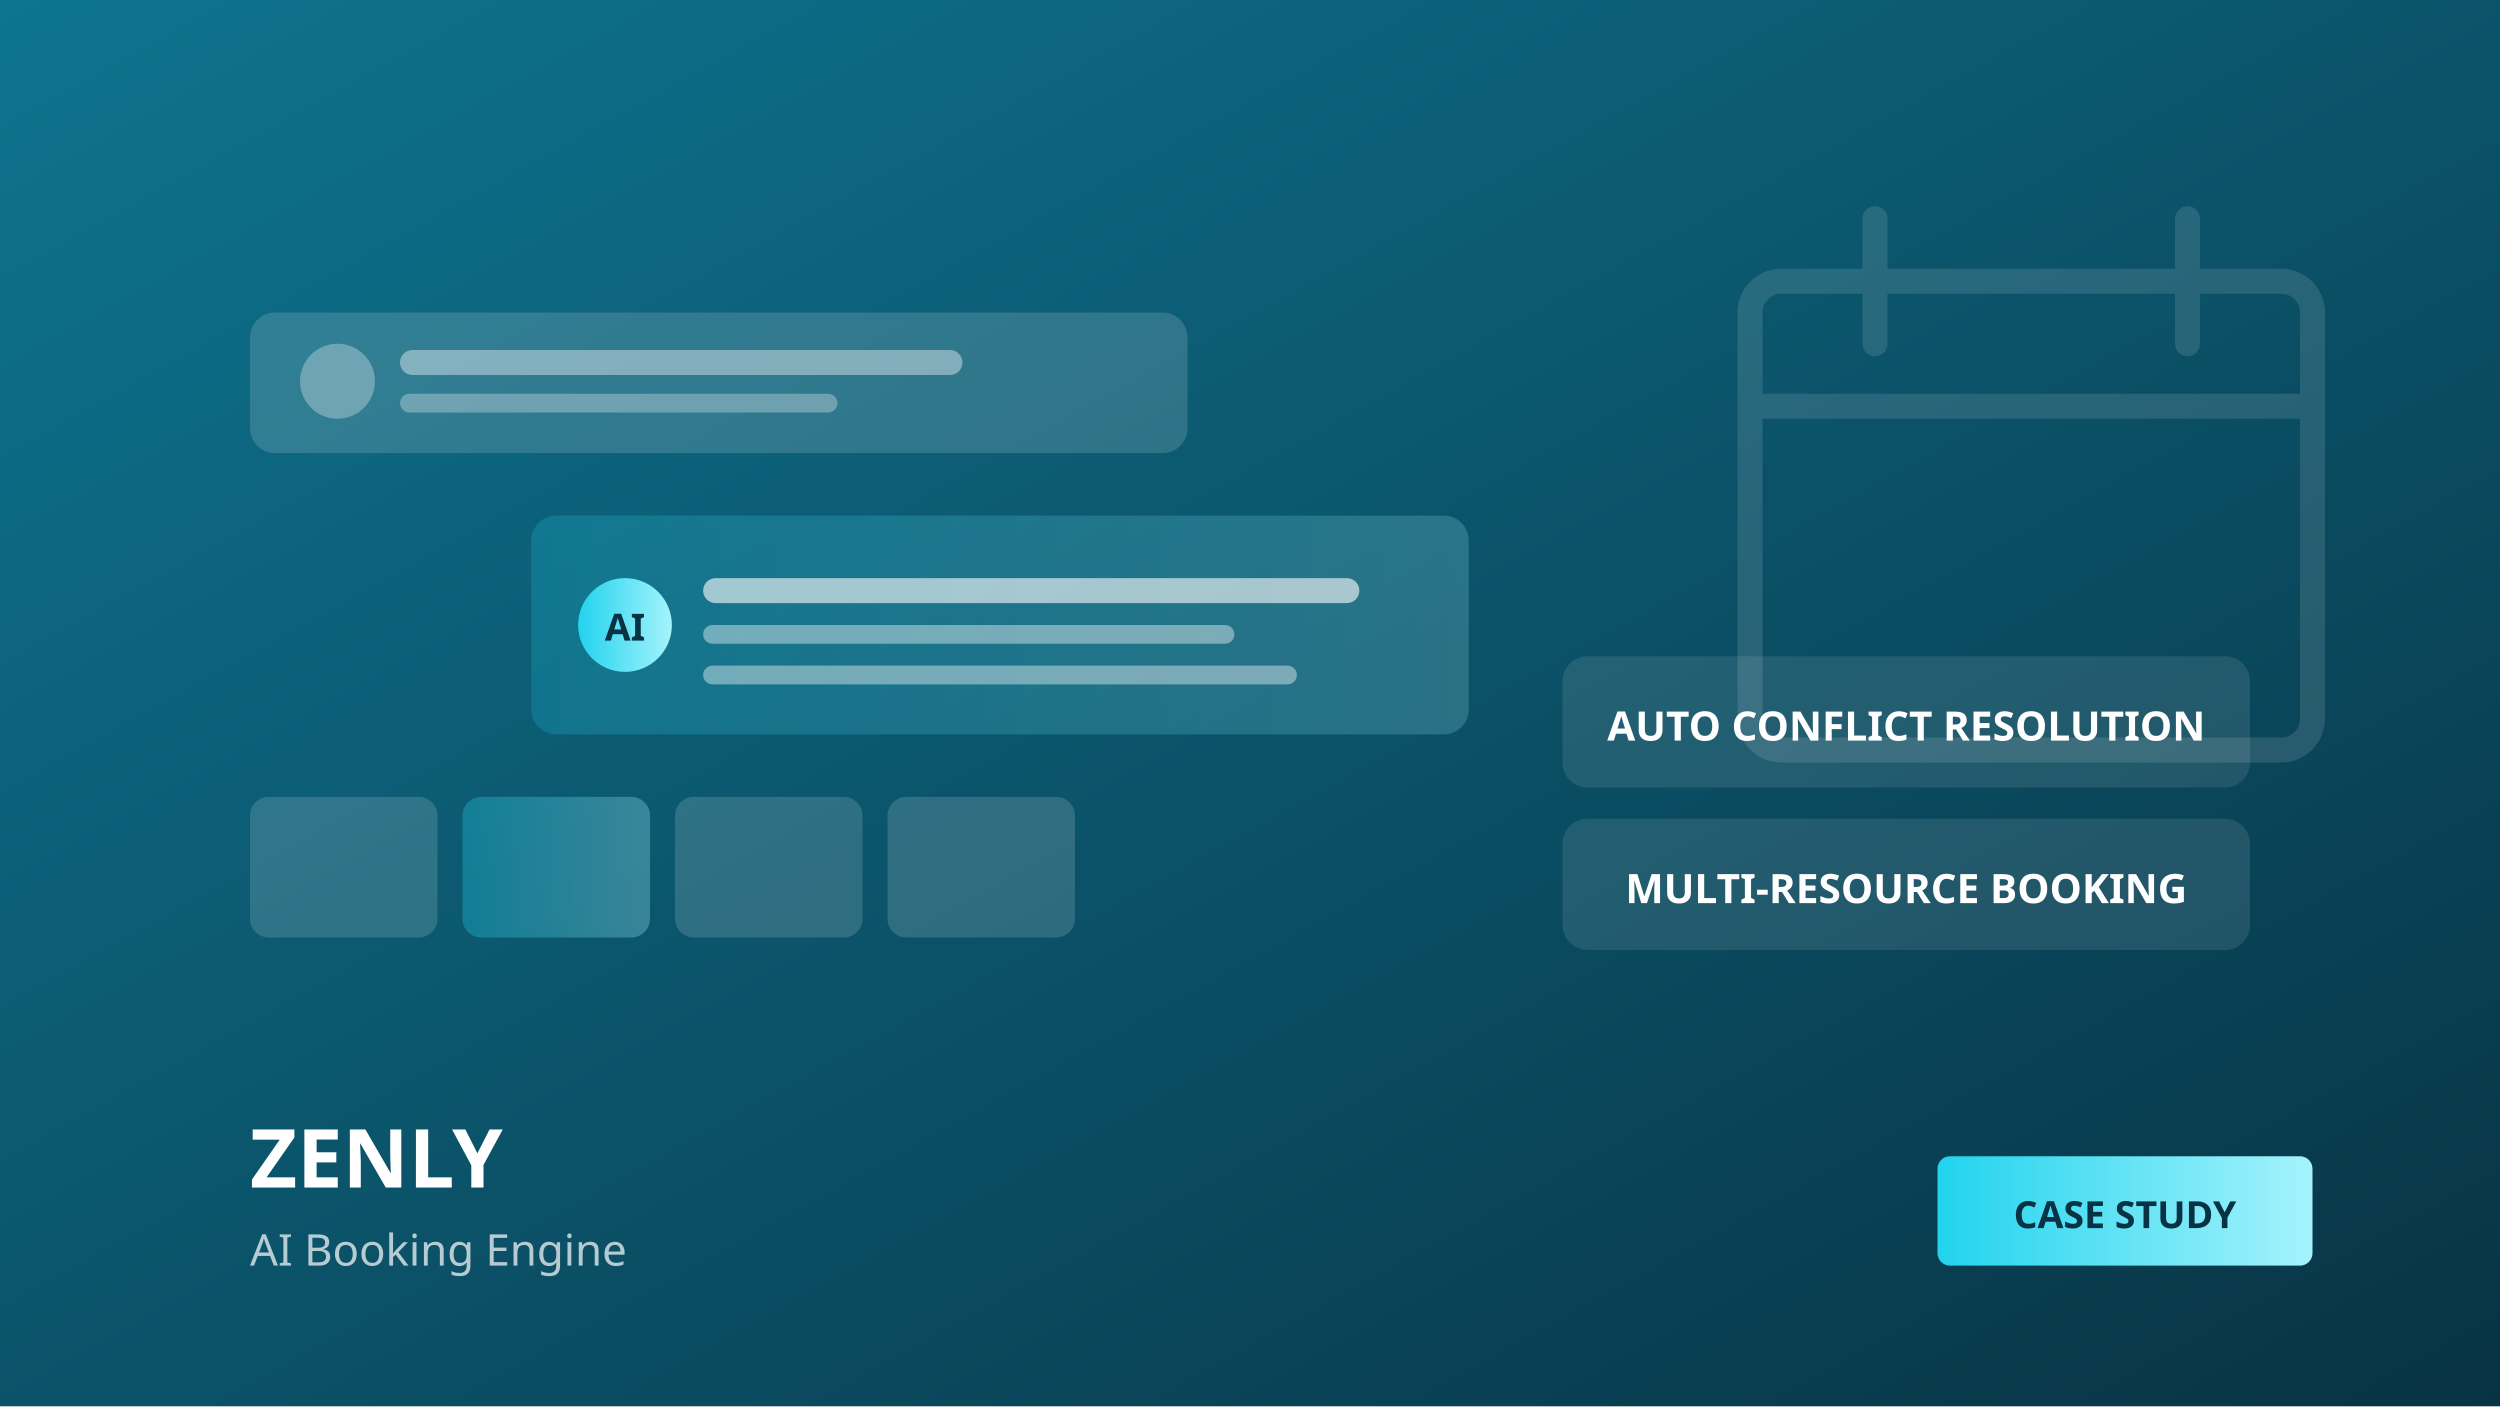
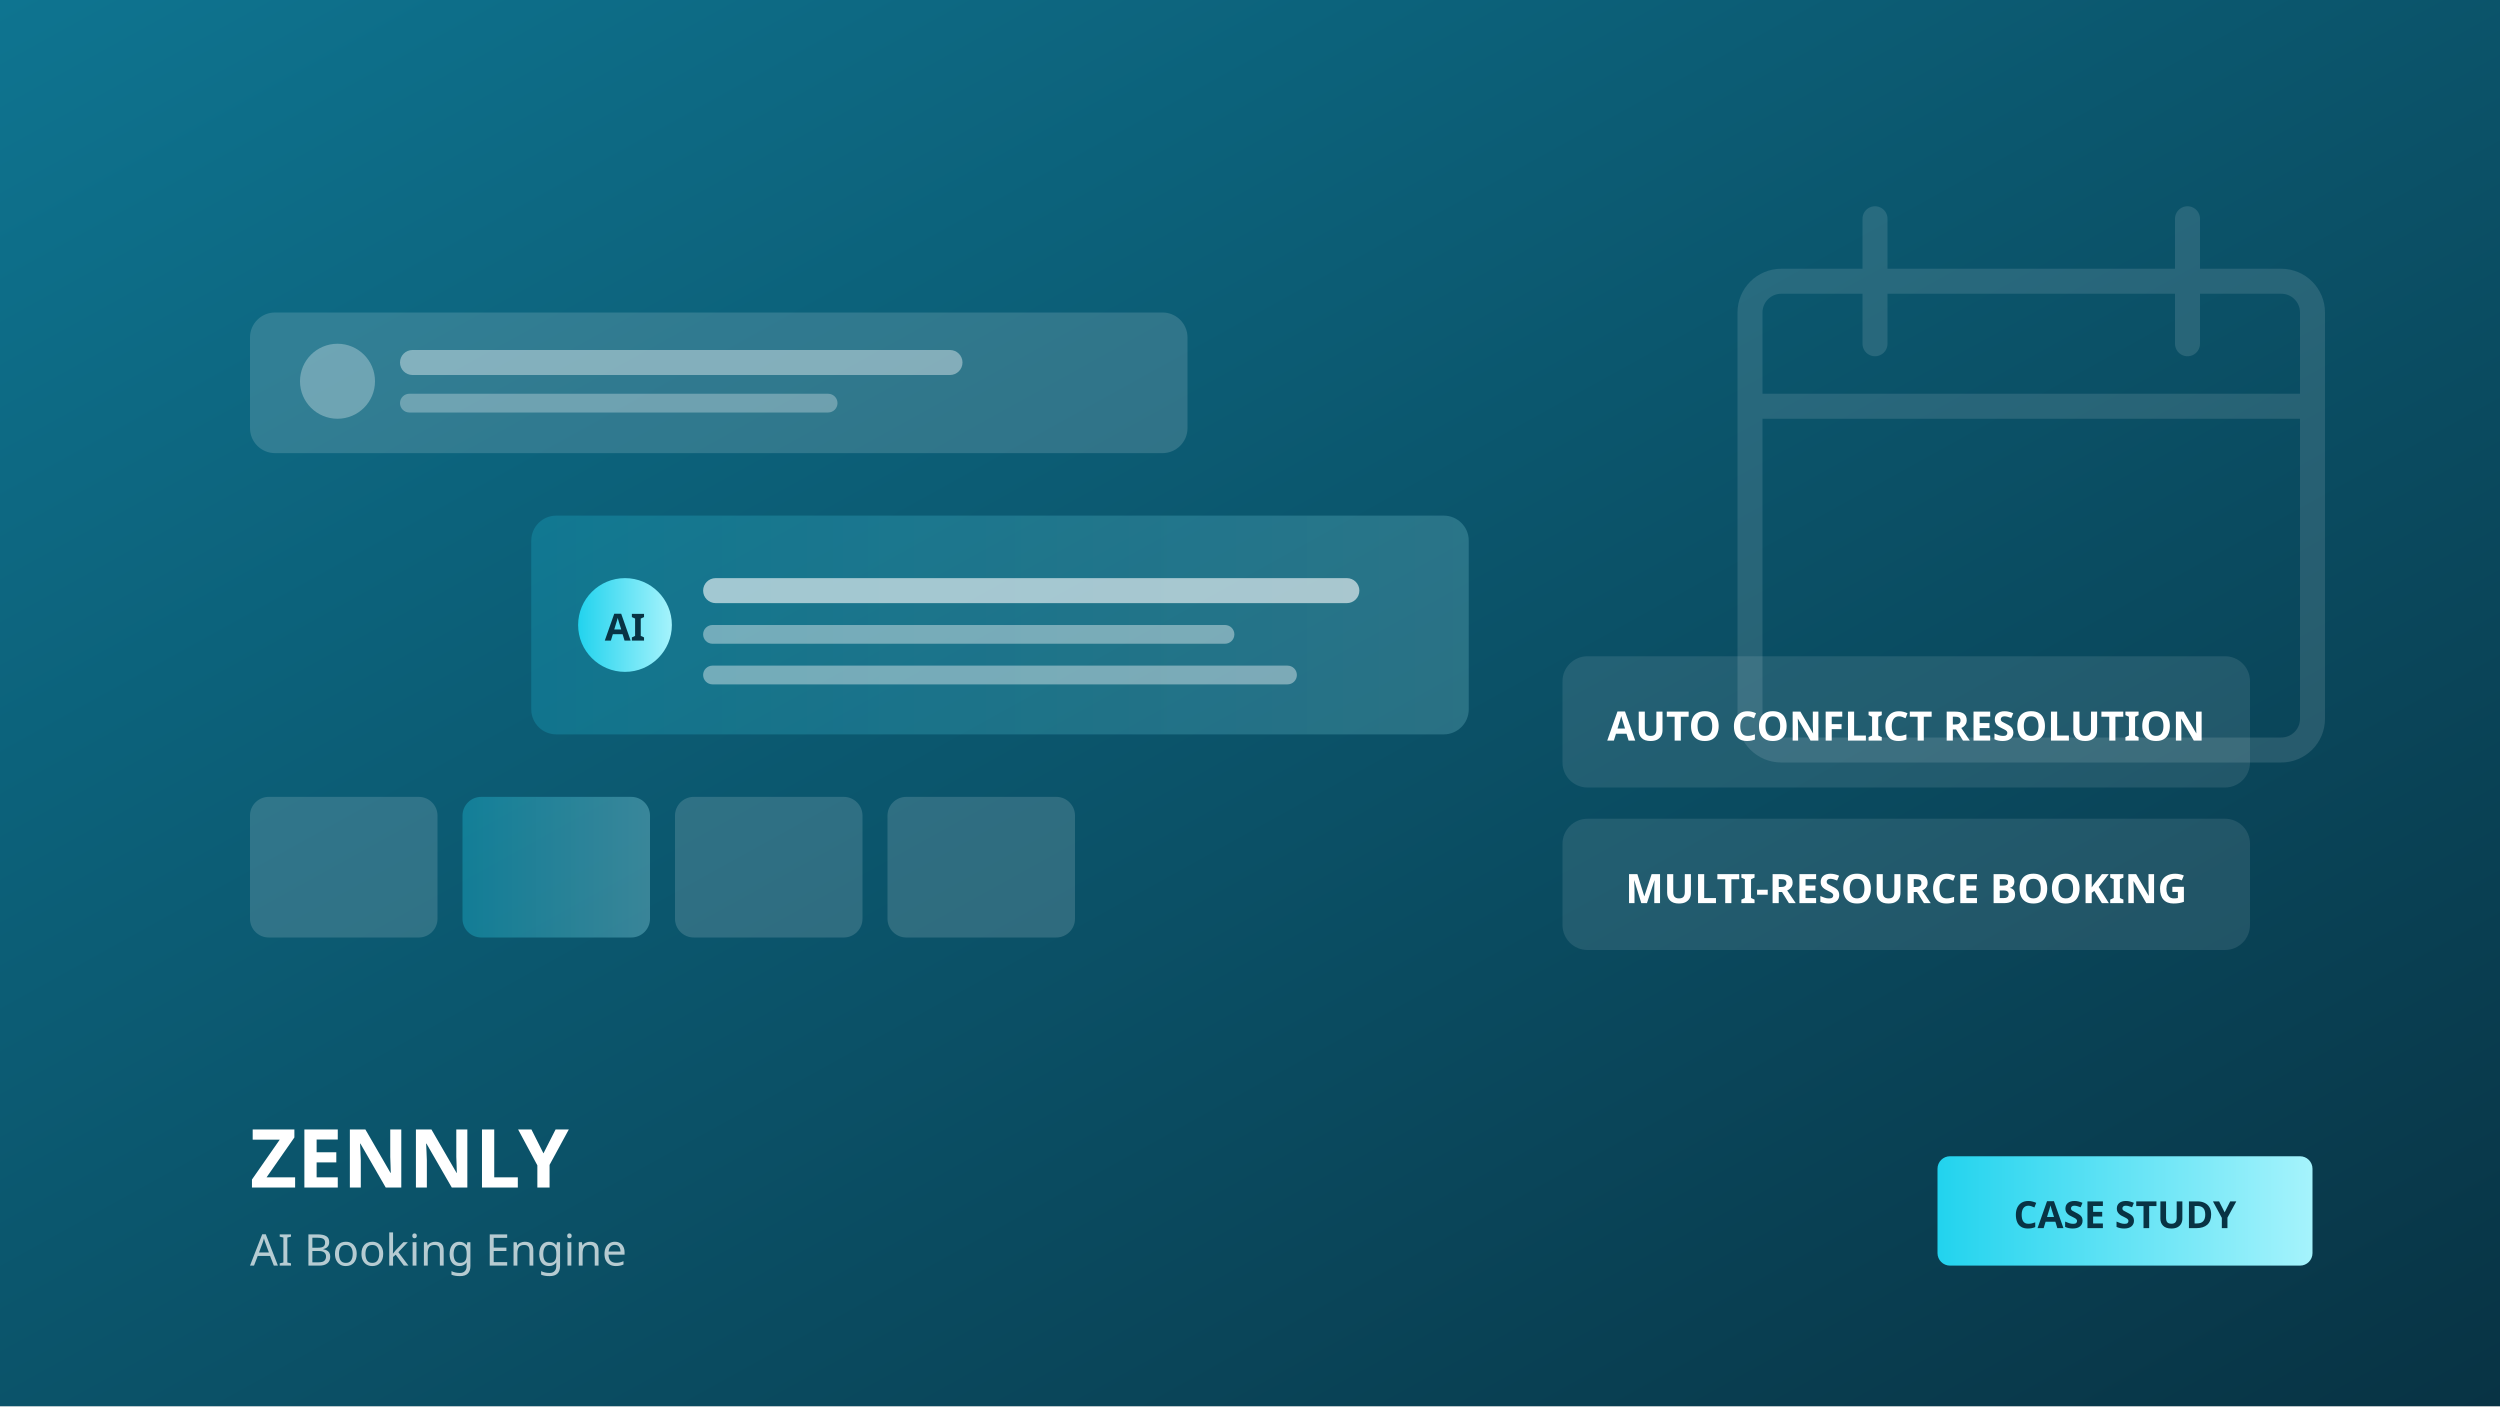
<svg xmlns="http://www.w3.org/2000/svg" viewBox="0 0 800 450">
  <defs>
    <linearGradient id="zenly-bg" x1="0%" y1="0%" x2="100%" y2="100%">
      <stop offset="0%" stop-color="#0e7490" />
      <stop offset="100%" stop-color="#083344" />
    </linearGradient>
    <linearGradient id="zenly-accent" x1="0%" y1="0%" x2="100%" y2="0%">
      <stop offset="0%" stop-color="#22d3ee" />
      <stop offset="100%" stop-color="#a5f3fc" />
    </linearGradient>
  </defs>
  <rect width="800" height="450" fill="url(#zenly-bg)" />
  <g transform="translate(560, 70)" opacity="0.12">
    <rect x="0" y="20" width="180" height="150" rx="10" fill="none" stroke="#fff" stroke-width="8" />
    <line x1="0" y1="60" x2="180" y2="60" stroke="#fff" stroke-width="8" />
    <line x1="40" y1="0" x2="40" y2="40" stroke="#fff" stroke-width="8" stroke-linecap="round" />
    <line x1="140" y1="0" x2="140" y2="40" stroke="#fff" stroke-width="8" stroke-linecap="round" />
  </g>
  <g transform="translate(80, 100)">
    <g transform="translate(0, 0)">
      <rect width="300" height="45" fill="#fff" opacity="0.15" rx="8" />
      <circle cx="28" cy="22" r="12" fill="#fff" opacity="0.3" />
      <rect x="48" y="12" width="180" height="8" fill="#fff" opacity="0.4" rx="4" />
      <rect x="48" y="26" width="140" height="6" fill="#fff" opacity="0.3" rx="3" />
    </g>
    <g transform="translate(90, 65)">
      <rect width="300" height="70" fill="url(#zenly-accent)" opacity="0.2" rx="8" />
      <circle cx="30" cy="35" r="15" fill="url(#zenly-accent)" />
      <text x="30" y="40" font-family="system-ui, sans-serif" font-size="12" font-weight="700" fill="#083344" text-anchor="middle">AI</text>
      <rect x="55" y="20" width="210" height="8" fill="#fff" opacity="0.6" rx="4" />
      <rect x="55" y="35" width="170" height="6" fill="#fff" opacity="0.4" rx="3" />
      <rect x="55" y="48" width="190" height="6" fill="#fff" opacity="0.4" rx="3" />
    </g>
    <g transform="translate(0, 155)">
      <rect x="0" width="60" height="45" fill="#fff" opacity="0.15" rx="6" />
      <rect x="68" width="60" height="45" fill="url(#zenly-accent)" opacity="0.3" rx="6" />
      <rect x="136" width="60" height="45" fill="#fff" opacity="0.15" rx="6" />
      <rect x="204" width="60" height="45" fill="#fff" opacity="0.15" rx="6" />
    </g>
  </g>
  <g transform="translate(500, 210)">
    <rect width="220" height="42" fill="#fff" opacity="0.1" rx="8" />
    <text x="110" y="27" font-family="system-ui, sans-serif" font-size="13" font-weight="600" fill="#fff" text-anchor="middle">AUTO CONFLICT RESOLUTION</text>
    <g transform="translate(0, 52)">
      <rect width="220" height="42" fill="#fff" opacity="0.1" rx="8" />
      <text x="110" y="27" font-family="system-ui, sans-serif" font-size="13" font-weight="600" fill="#fff" text-anchor="middle">MULTI-RESOURCE BOOKING</text>
    </g>
  </g>
-   <text x="80" y="380" font-family="system-ui, sans-serif" font-size="26" font-weight="700" fill="#fff">ZENLY</text>
+   <text x="80" y="380" font-family="system-ui, sans-serif" font-size="26" font-weight="700" fill="#fff">ZENNLY</text>
  <text x="80" y="405" font-family="system-ui, sans-serif" font-size="14" fill="#fff" opacity="0.7">AI Booking Engine</text>
  <rect x="620" y="370" width="120" height="35" fill="url(#zenly-accent)" rx="4" />
  <text x="680" y="393" font-family="system-ui, sans-serif" font-size="12" font-weight="600" fill="#083344" text-anchor="middle">CASE STUDY</text>
</svg>
